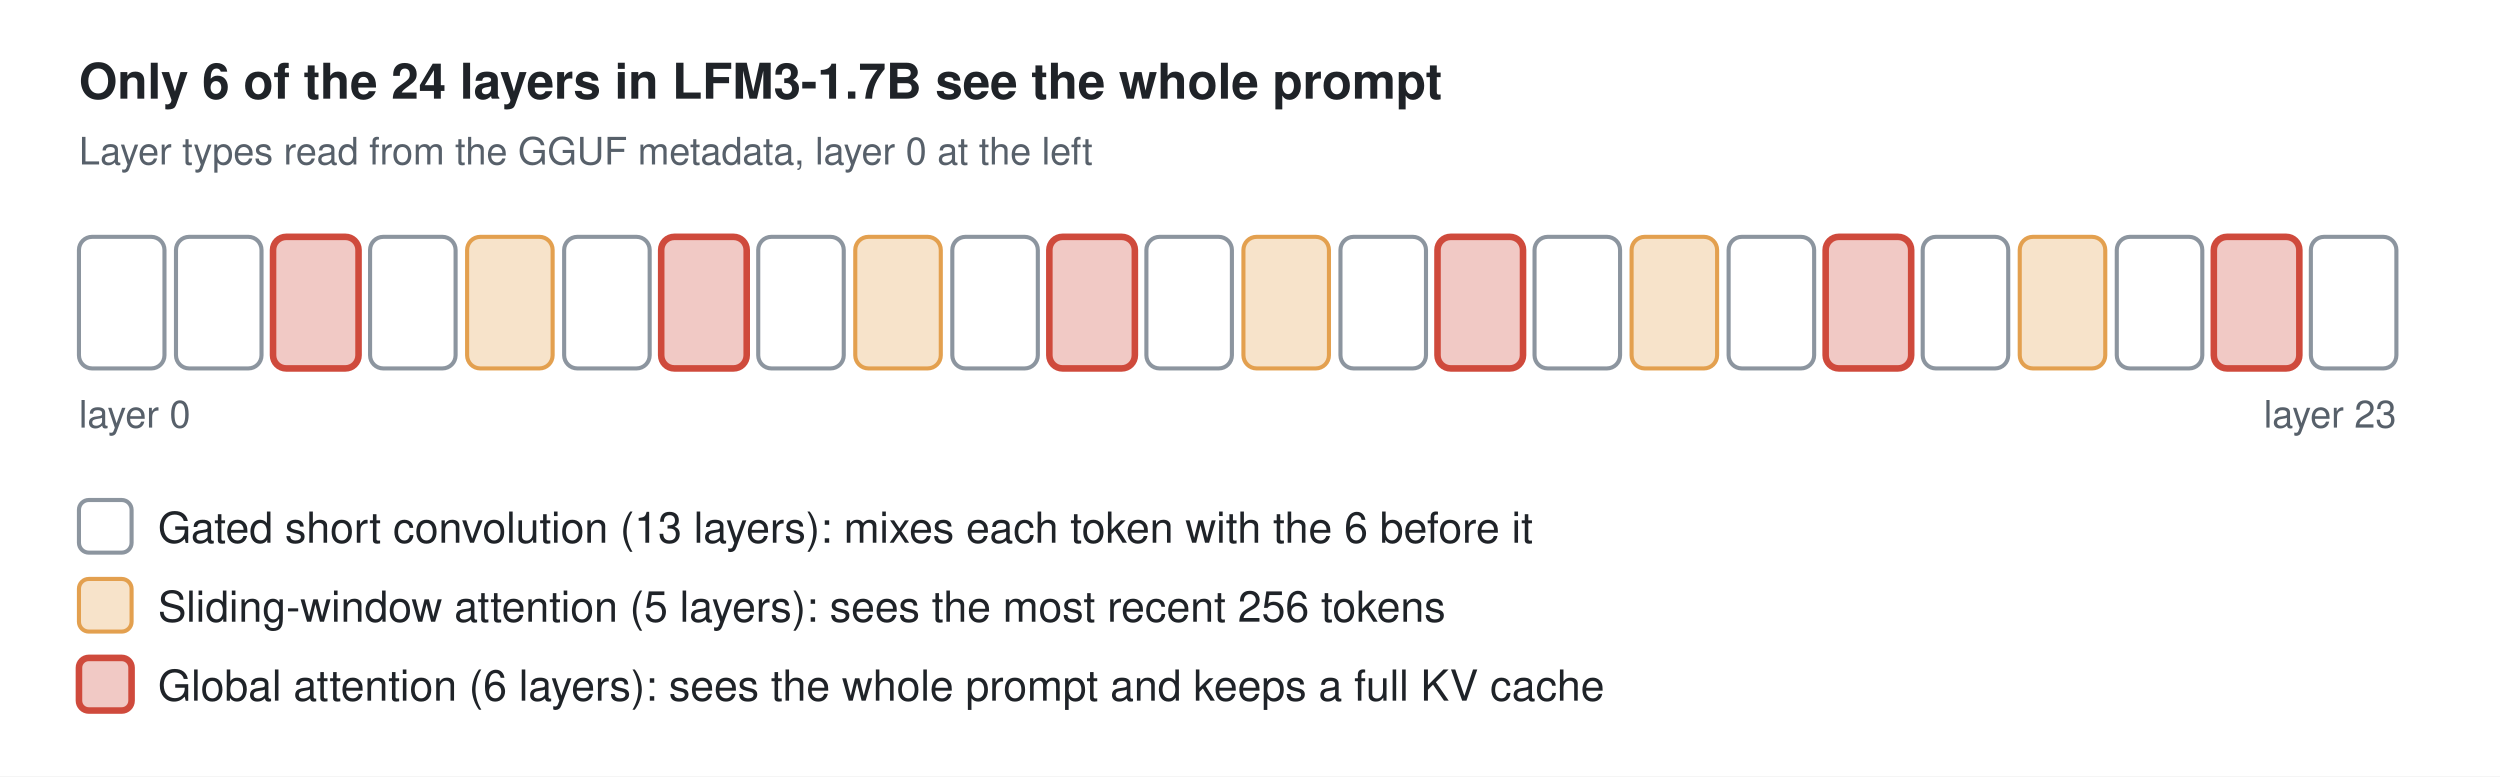
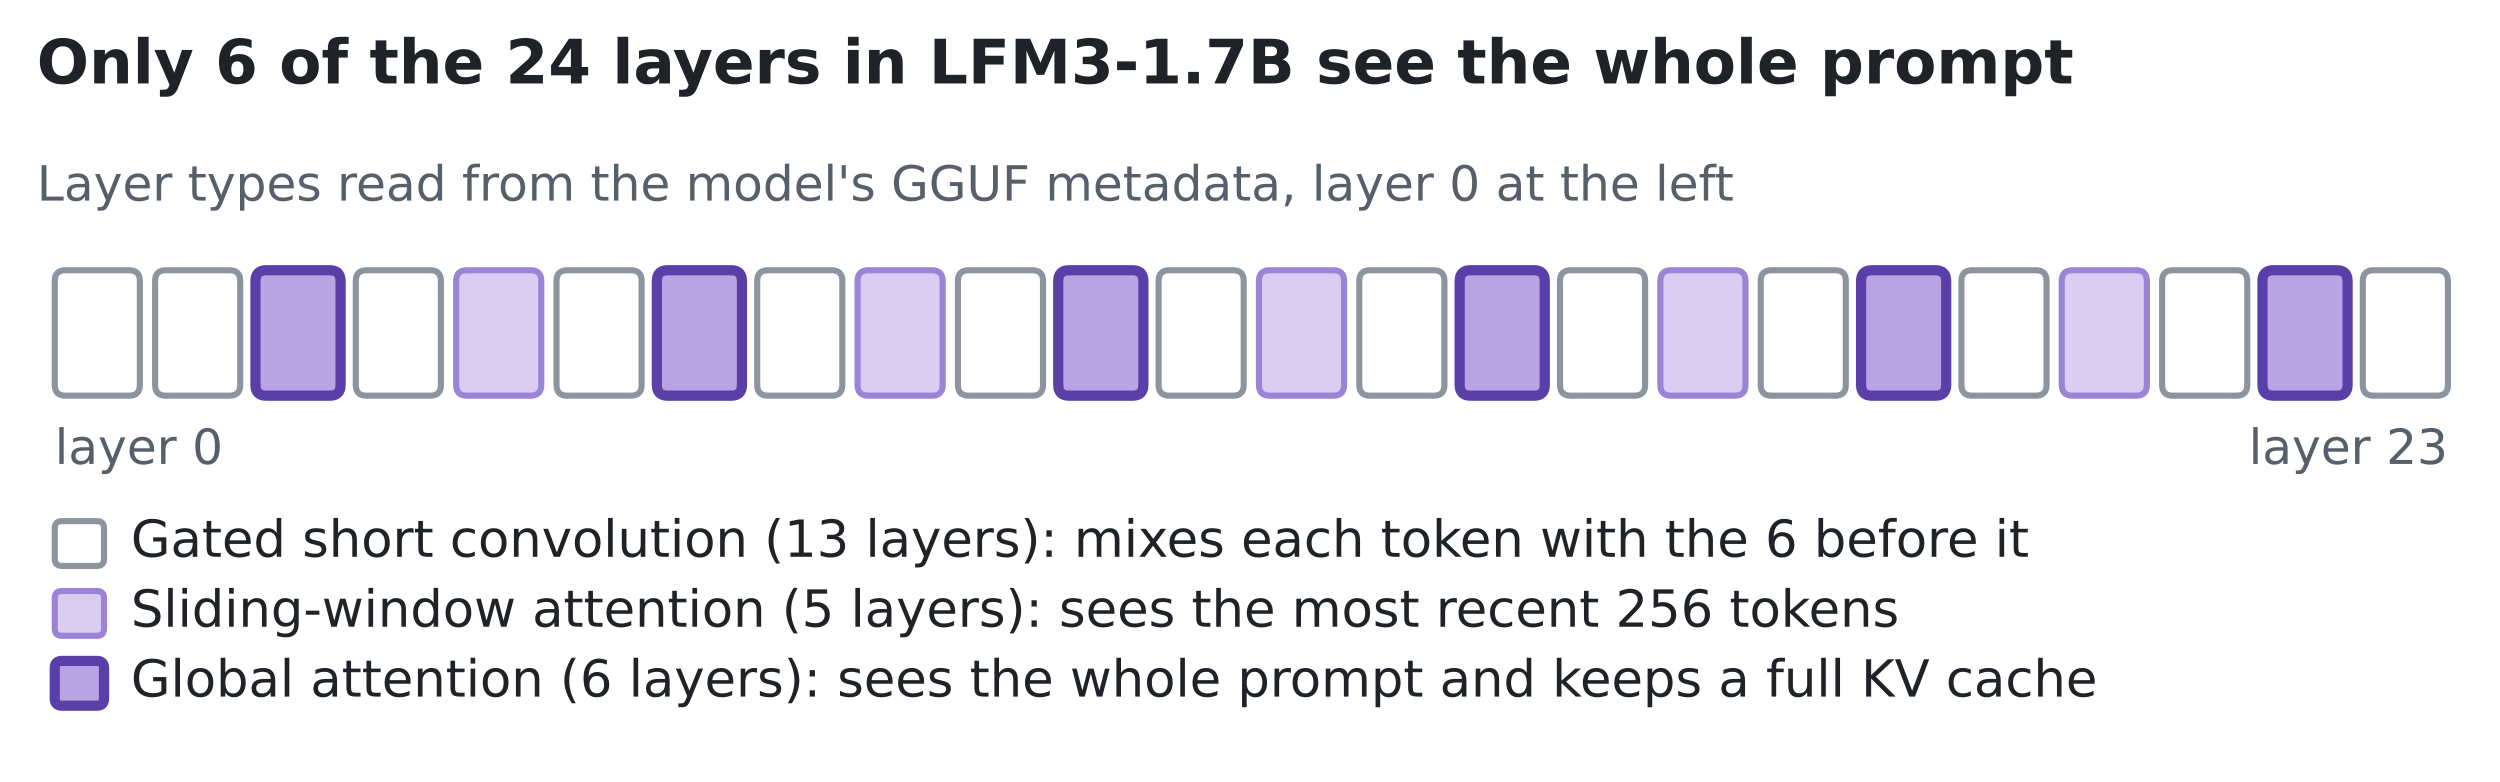
- <svg xmlns="http://www.w3.org/2000/svg" viewBox="0 0 760 236" width="760" height="236" font-family="-apple-system, BlinkMacSystemFont, 'Segoe UI', Helvetica, Arial, sans-serif" font-size="13" role="img" aria-label="Only 6 of the 24 layers in LFM3-1.7B see the whole prompt">
-   <rect width="760" height="236" fill="#ffffff" />
-   <text x="24" y="30" font-size="15" font-weight="600" fill="#1f2328">Only 6 of the 24 layers in LFM3-1.7B see the whole prompt</text>
-   <text x="24" y="50" font-size="11.5" fill="#57606a">Layer types read from the GGUF metadata, layer 0 at the left</text>
-   <rect x="24.0" y="72" width="26" height="40" rx="4" fill="none" stroke="#8c959f" stroke-width="1.25" />
-   <rect x="53.5" y="72" width="26" height="40" rx="4" fill="none" stroke="#8c959f" stroke-width="1.25" />
-   <rect x="83.0" y="72" width="26" height="40" rx="4" fill="#cf4a3c" fill-opacity="0.3" stroke="#cf4a3c" stroke-width="2" />
-   <rect x="112.5" y="72" width="26" height="40" rx="4" fill="none" stroke="#8c959f" stroke-width="1.25" />
-   <rect x="142.0" y="72" width="26" height="40" rx="4" fill="#e3a04f" fill-opacity="0.3" stroke="#e3a04f" stroke-width="1.25" />
-   <rect x="171.5" y="72" width="26" height="40" rx="4" fill="none" stroke="#8c959f" stroke-width="1.25" />
-   <rect x="201.0" y="72" width="26" height="40" rx="4" fill="#cf4a3c" fill-opacity="0.3" stroke="#cf4a3c" stroke-width="2" />
-   <rect x="230.5" y="72" width="26" height="40" rx="4" fill="none" stroke="#8c959f" stroke-width="1.25" />
-   <rect x="260.0" y="72" width="26" height="40" rx="4" fill="#e3a04f" fill-opacity="0.3" stroke="#e3a04f" stroke-width="1.25" />
-   <rect x="289.5" y="72" width="26" height="40" rx="4" fill="none" stroke="#8c959f" stroke-width="1.25" />
-   <rect x="319.0" y="72" width="26" height="40" rx="4" fill="#cf4a3c" fill-opacity="0.3" stroke="#cf4a3c" stroke-width="2" />
-   <rect x="348.5" y="72" width="26" height="40" rx="4" fill="none" stroke="#8c959f" stroke-width="1.25" />
-   <rect x="378.0" y="72" width="26" height="40" rx="4" fill="#e3a04f" fill-opacity="0.3" stroke="#e3a04f" stroke-width="1.25" />
-   <rect x="407.5" y="72" width="26" height="40" rx="4" fill="none" stroke="#8c959f" stroke-width="1.25" />
-   <rect x="437.0" y="72" width="26" height="40" rx="4" fill="#cf4a3c" fill-opacity="0.3" stroke="#cf4a3c" stroke-width="2" />
-   <rect x="466.5" y="72" width="26" height="40" rx="4" fill="none" stroke="#8c959f" stroke-width="1.25" />
-   <rect x="496.0" y="72" width="26" height="40" rx="4" fill="#e3a04f" fill-opacity="0.3" stroke="#e3a04f" stroke-width="1.25" />
-   <rect x="525.5" y="72" width="26" height="40" rx="4" fill="none" stroke="#8c959f" stroke-width="1.25" />
-   <rect x="555.0" y="72" width="26" height="40" rx="4" fill="#cf4a3c" fill-opacity="0.3" stroke="#cf4a3c" stroke-width="2" />
-   <rect x="584.5" y="72" width="26" height="40" rx="4" fill="none" stroke="#8c959f" stroke-width="1.25" />
-   <rect x="614.0" y="72" width="26" height="40" rx="4" fill="#e3a04f" fill-opacity="0.3" stroke="#e3a04f" stroke-width="1.25" />
-   <rect x="643.5" y="72" width="26" height="40" rx="4" fill="none" stroke="#8c959f" stroke-width="1.25" />
-   <rect x="673.0" y="72" width="26" height="40" rx="4" fill="#cf4a3c" fill-opacity="0.3" stroke="#cf4a3c" stroke-width="2" />
-   <rect x="702.5" y="72" width="26" height="40" rx="4" fill="none" stroke="#8c959f" stroke-width="1.25" />
-   <text x="24" y="130" font-size="11.5" fill="#57606a">layer 0</text>
-   <text x="728.5" y="130" font-size="11.5" fill="#57606a" text-anchor="end">layer 23</text>
-   <rect x="24" y="152" width="16" height="16" rx="3" fill="none" stroke="#8c959f" stroke-width="1.25" />
-   <text x="48" y="165" fill="#1f2328">Gated short convolution (13 layers): mixes each token with the 6 before it</text>
-   <rect x="24" y="176" width="16" height="16" rx="3" fill="#e3a04f" fill-opacity="0.3" stroke="#e3a04f" stroke-width="1.25" />
-   <text x="48" y="189" fill="#1f2328">Sliding-window attention (5 layers): sees the most recent 256 tokens</text>
-   <rect x="24" y="200" width="16" height="16" rx="3" fill="#cf4a3c" fill-opacity="0.3" stroke="#cf4a3c" stroke-width="2" />
-   <text x="48" y="213" fill="#1f2328">Global attention (6 layers): sees the whole prompt and keeps a full KV cache</text>
+ <svg xmlns="http://www.w3.org/2000/svg" width="488.7pt" height="152.855pt" viewBox="0 0 488.7 152.855" version="1.1">
+   <defs>
+     <style type="text/css">*{stroke-linejoin: round; stroke-linecap: butt}</style>
+   </defs>
+   <g id="figure_1">
+     <g id="patch_1">
+       <path d="M 0 152.855  L 488.7 152.855  L 488.7 0  L 0 0  z " style="fill: #ffffff" />
+     </g>
+     <g id="axes_1">
+       <g id="patch_2">
+         <path d="M 12.805 77.348  L 25.24 77.348  Q 27.342 77.348 27.342 75.246  L 27.342 54.929  Q 27.342 52.827 25.24 52.827  L 12.805 52.827  Q 10.703 52.827 10.703 54.929  L 10.703 75.246  Q 10.703 77.348 12.805 77.348  z " clip-path="url(#p1a688384d1)" style="fill: #ffffff; stroke: #8c959f; stroke-width: 1.2; stroke-linejoin: miter" />
+       </g>
+       <g id="patch_3">
+         <path d="M 32.421 77.348  L 44.857 77.348  Q 46.959 77.348 46.959 75.246  L 46.959 54.929  Q 46.959 52.827 44.857 52.827  L 32.421 52.827  Q 30.319 52.827 30.319 54.929  L 30.319 75.246  Q 30.319 77.348 32.421 77.348  z " clip-path="url(#p1a688384d1)" style="fill: #ffffff; stroke: #8c959f; stroke-width: 1.2; stroke-linejoin: miter" />
+       </g>
+       <g id="patch_4">
+         <path d="M 52.038 77.348  L 64.473 77.348  Q 66.575 77.348 66.575 75.246  L 66.575 54.929  Q 66.575 52.827 64.473 52.827  L 52.038 52.827  Q 49.936 52.827 49.936 54.929  L 49.936 75.246  Q 49.936 77.348 52.038 77.348  z " clip-path="url(#p1a688384d1)" style="fill: #b9a3e3; stroke: #5b3fa8; stroke-width: 2; stroke-linejoin: miter" />
+       </g>
+       <g id="patch_5">
+         <path d="M 71.654 77.348  L 84.09 77.348  Q 86.192 77.348 86.192 75.246  L 86.192 54.929  Q 86.192 52.827 84.09 52.827  L 71.654 52.827  Q 69.553 52.827 69.553 54.929  L 69.553 75.246  Q 69.553 77.348 71.654 77.348  z " clip-path="url(#p1a688384d1)" style="fill: #ffffff; stroke: #8c959f; stroke-width: 1.2; stroke-linejoin: miter" />
+       </g>
+       <g id="patch_6">
+         <path d="M 91.271 77.348  L 103.706 77.348  Q 105.808 77.348 105.808 75.246  L 105.808 54.929  Q 105.808 52.827 103.706 52.827  L 91.271 52.827  Q 89.169 52.827 89.169 54.929  L 89.169 75.246  Q 89.169 77.348 91.271 77.348  z " clip-path="url(#p1a688384d1)" style="fill: #d9cdf2; stroke: #9b84d6; stroke-width: 1.2; stroke-linejoin: miter" />
+       </g>
+       <g id="patch_7">
+         <path d="M 110.887 77.348  L 123.323 77.348  Q 125.425 77.348 125.425 75.246  L 125.425 54.929  Q 125.425 52.827 123.323 52.827  L 110.887 52.827  Q 108.786 52.827 108.786 54.929  L 108.786 75.246  Q 108.786 77.348 110.887 77.348  z " clip-path="url(#p1a688384d1)" style="fill: #ffffff; stroke: #8c959f; stroke-width: 1.2; stroke-linejoin: miter" />
+       </g>
+       <g id="patch_8">
+         <path d="M 130.504 77.348  L 142.939 77.348  Q 145.041 77.348 145.041 75.246  L 145.041 54.929  Q 145.041 52.827 142.939 52.827  L 130.504 52.827  Q 128.402 52.827 128.402 54.929  L 128.402 75.246  Q 128.402 77.348 130.504 77.348  z " clip-path="url(#p1a688384d1)" style="fill: #b9a3e3; stroke: #5b3fa8; stroke-width: 2; stroke-linejoin: miter" />
+       </g>
+       <g id="patch_9">
+         <path d="M 150.121 77.348  L 162.556 77.348  Q 164.658 77.348 164.658 75.246  L 164.658 54.929  Q 164.658 52.827 162.556 52.827  L 150.121 52.827  Q 148.019 52.827 148.019 54.929  L 148.019 75.246  Q 148.019 77.348 150.121 77.348  z " clip-path="url(#p1a688384d1)" style="fill: #ffffff; stroke: #8c959f; stroke-width: 1.2; stroke-linejoin: miter" />
+       </g>
+       <g id="patch_10">
+         <path d="M 169.737 77.348  L 182.173 77.348  Q 184.274 77.348 184.274 75.246  L 184.274 54.929  Q 184.274 52.827 182.173 52.827  L 169.737 52.827  Q 167.635 52.827 167.635 54.929  L 167.635 75.246  Q 167.635 77.348 169.737 77.348  z " clip-path="url(#p1a688384d1)" style="fill: #d9cdf2; stroke: #9b84d6; stroke-width: 1.2; stroke-linejoin: miter" />
+       </g>
+       <g id="patch_11">
+         <path d="M 189.354 77.348  L 201.789 77.348  Q 203.891 77.348 203.891 75.246  L 203.891 54.929  Q 203.891 52.827 201.789 52.827  L 189.354 52.827  Q 187.252 52.827 187.252 54.929  L 187.252 75.246  Q 187.252 77.348 189.354 77.348  z " clip-path="url(#p1a688384d1)" style="fill: #ffffff; stroke: #8c959f; stroke-width: 1.2; stroke-linejoin: miter" />
+       </g>
+       <g id="patch_12">
+         <path d="M 208.97 77.348  L 221.406 77.348  Q 223.507 77.348 223.507 75.246  L 223.507 54.929  Q 223.507 52.827 221.406 52.827  L 208.97 52.827  Q 206.868 52.827 206.868 54.929  L 206.868 75.246  Q 206.868 77.348 208.97 77.348  z " clip-path="url(#p1a688384d1)" style="fill: #b9a3e3; stroke: #5b3fa8; stroke-width: 2; stroke-linejoin: miter" />
+       </g>
+       <g id="patch_13">
+         <path d="M 228.587 77.348  L 241.022 77.348  Q 243.124 77.348 243.124 75.246  L 243.124 54.929  Q 243.124 52.827 241.022 52.827  L 228.587 52.827  Q 226.485 52.827 226.485 54.929  L 226.485 75.246  Q 226.485 77.348 228.587 77.348  z " clip-path="url(#p1a688384d1)" style="fill: #ffffff; stroke: #8c959f; stroke-width: 1.2; stroke-linejoin: miter" />
+       </g>
+       <g id="patch_14">
+         <path d="M 248.203 77.348  L 260.639 77.348  Q 262.741 77.348 262.741 75.246  L 262.741 54.929  Q 262.741 52.827 260.639 52.827  L 248.203 52.827  Q 246.101 52.827 246.101 54.929  L 246.101 75.246  Q 246.101 77.348 248.203 77.348  z " clip-path="url(#p1a688384d1)" style="fill: #d9cdf2; stroke: #9b84d6; stroke-width: 1.2; stroke-linejoin: miter" />
+       </g>
+       <g id="patch_15">
+         <path d="M 267.82 77.348  L 280.255 77.348  Q 282.357 77.348 282.357 75.246  L 282.357 54.929  Q 282.357 52.827 280.255 52.827  L 267.82 52.827  Q 265.718 52.827 265.718 54.929  L 265.718 75.246  Q 265.718 77.348 267.82 77.348  z " clip-path="url(#p1a688384d1)" style="fill: #ffffff; stroke: #8c959f; stroke-width: 1.2; stroke-linejoin: miter" />
+       </g>
+       <g id="patch_16">
+         <path d="M 287.436 77.348  L 299.872 77.348  Q 301.974 77.348 301.974 75.246  L 301.974 54.929  Q 301.974 52.827 299.872 52.827  L 287.436 52.827  Q 285.335 52.827 285.335 54.929  L 285.335 75.246  Q 285.335 77.348 287.436 77.348  z " clip-path="url(#p1a688384d1)" style="fill: #b9a3e3; stroke: #5b3fa8; stroke-width: 2; stroke-linejoin: miter" />
+       </g>
+       <g id="patch_17">
+         <path d="M 307.053 77.348  L 319.488 77.348  Q 321.59 77.348 321.59 75.246  L 321.59 54.929  Q 321.59 52.827 319.488 52.827  L 307.053 52.827  Q 304.951 52.827 304.951 54.929  L 304.951 75.246  Q 304.951 77.348 307.053 77.348  z " clip-path="url(#p1a688384d1)" style="fill: #ffffff; stroke: #8c959f; stroke-width: 1.2; stroke-linejoin: miter" />
+       </g>
+       <g id="patch_18">
+         <path d="M 326.669 77.348  L 339.105 77.348  Q 341.207 77.348 341.207 75.246  L 341.207 54.929  Q 341.207 52.827 339.105 52.827  L 326.669 52.827  Q 324.568 52.827 324.568 54.929  L 324.568 75.246  Q 324.568 77.348 326.669 77.348  z " clip-path="url(#p1a688384d1)" style="fill: #d9cdf2; stroke: #9b84d6; stroke-width: 1.2; stroke-linejoin: miter" />
+       </g>
+       <g id="patch_19">
+         <path d="M 346.286 77.348  L 358.721 77.348  Q 360.823 77.348 360.823 75.246  L 360.823 54.929  Q 360.823 52.827 358.721 52.827  L 346.286 52.827  Q 344.184 52.827 344.184 54.929  L 344.184 75.246  Q 344.184 77.348 346.286 77.348  z " clip-path="url(#p1a688384d1)" style="fill: #ffffff; stroke: #8c959f; stroke-width: 1.2; stroke-linejoin: miter" />
+       </g>
+       <g id="patch_20">
+         <path d="M 365.903 77.348  L 378.338 77.348  Q 380.44 77.348 380.44 75.246  L 380.44 54.929  Q 380.44 52.827 378.338 52.827  L 365.903 52.827  Q 363.801 52.827 363.801 54.929  L 363.801 75.246  Q 363.801 77.348 365.903 77.348  z " clip-path="url(#p1a688384d1)" style="fill: #b9a3e3; stroke: #5b3fa8; stroke-width: 2; stroke-linejoin: miter" />
+       </g>
+       <g id="patch_21">
+         <path d="M 385.519 77.348  L 397.955 77.348  Q 400.056 77.348 400.056 75.246  L 400.056 54.929  Q 400.056 52.827 397.955 52.827  L 385.519 52.827  Q 383.417 52.827 383.417 54.929  L 383.417 75.246  Q 383.417 77.348 385.519 77.348  z " clip-path="url(#p1a688384d1)" style="fill: #ffffff; stroke: #8c959f; stroke-width: 1.2; stroke-linejoin: miter" />
+       </g>
+       <g id="patch_22">
+         <path d="M 405.136 77.348  L 417.571 77.348  Q 419.673 77.348 419.673 75.246  L 419.673 54.929  Q 419.673 52.827 417.571 52.827  L 405.136 52.827  Q 403.034 52.827 403.034 54.929  L 403.034 75.246  Q 403.034 77.348 405.136 77.348  z " clip-path="url(#p1a688384d1)" style="fill: #d9cdf2; stroke: #9b84d6; stroke-width: 1.2; stroke-linejoin: miter" />
+       </g>
+       <g id="patch_23">
+         <path d="M 424.752 77.348  L 437.188 77.348  Q 439.289 77.348 439.289 75.246  L 439.289 54.929  Q 439.289 52.827 437.188 52.827  L 424.752 52.827  Q 422.65 52.827 422.65 54.929  L 422.65 75.246  Q 422.65 77.348 424.752 77.348  z " clip-path="url(#p1a688384d1)" style="fill: #ffffff; stroke: #8c959f; stroke-width: 1.2; stroke-linejoin: miter" />
+       </g>
+       <g id="patch_24">
+         <path d="M 444.369 77.348  L 456.804 77.348  Q 458.906 77.348 458.906 75.246  L 458.906 54.929  Q 458.906 52.827 456.804 52.827  L 444.369 52.827  Q 442.267 52.827 442.267 54.929  L 442.267 75.246  Q 442.267 77.348 444.369 77.348  z " clip-path="url(#p1a688384d1)" style="fill: #b9a3e3; stroke: #5b3fa8; stroke-width: 2; stroke-linejoin: miter" />
+       </g>
+       <g id="patch_25">
+         <path d="M 463.985 77.348  L 476.421 77.348  Q 478.522 77.348 478.522 75.246  L 478.522 54.929  Q 478.522 52.827 476.421 52.827  L 463.985 52.827  Q 461.883 52.827 461.883 54.929  L 461.883 75.246  Q 461.883 77.348 463.985 77.348  z " clip-path="url(#p1a688384d1)" style="fill: #ffffff; stroke: #8c959f; stroke-width: 1.2; stroke-linejoin: miter" />
+       </g>
+       <g id="patch_26">
+         <path d="M 12.104 110.626  L 18.935 110.626  Q 20.336 110.626 20.336 109.225  L 20.336 103.27  Q 20.336 101.868 18.935 101.868  L 12.104 101.868  Q 10.703 101.868 10.703 103.27  L 10.703 109.225  Q 10.703 110.626 12.104 110.626  z " clip-path="url(#p1a688384d1)" style="fill: #ffffff; stroke: #8c959f; stroke-width: 1.2; stroke-linejoin: miter" />
+       </g>
+       <g id="patch_27">
+         <path d="M 12.104 124.287  L 18.935 124.287  Q 20.336 124.287 20.336 122.886  L 20.336 116.931  Q 20.336 115.53 18.935 115.53  L 12.104 115.53  Q 10.703 115.53 10.703 116.931  L 10.703 122.886  Q 10.703 124.287 12.104 124.287  z " clip-path="url(#p1a688384d1)" style="fill: #d9cdf2; stroke: #9b84d6; stroke-width: 1.2; stroke-linejoin: miter" />
+       </g>
+       <g id="patch_28">
+         <path d="M 12.104 137.949  L 18.935 137.949  Q 20.336 137.949 20.336 136.548  L 20.336 130.593  Q 20.336 129.191 18.935 129.191  L 12.104 129.191  Q 10.703 129.191 10.703 130.593  L 10.703 136.548  Q 10.703 137.949 12.104 137.949  z " clip-path="url(#p1a688384d1)" style="fill: #b9a3e3; stroke: #5b3fa8; stroke-width: 2; stroke-linejoin: miter" />
+       </g>
+       <g id="text_1">
+         <text style="font-size: 9.5px; font-family: 'DejaVu Sans', 'Bitstream Vera Sans', 'Computer Modern Sans Serif', 'Lucida Grande', 'Verdana', 'Geneva', 'Lucid', 'Arial', 'Helvetica', 'Avant Garde', sans-serif; text-anchor: start; fill: #57606a" x="10.703" y="90.696" transform="rotate(-0 10.70295 90.69635)">layer 0</text>
+       </g>
+       <g id="text_2">
+         <text style="font-size: 9.5px; font-family: 'DejaVu Sans', 'Bitstream Vera Sans', 'Computer Modern Sans Serif', 'Lucida Grande', 'Verdana', 'Geneva', 'Lucid', 'Arial', 'Helvetica', 'Avant Garde', sans-serif; text-anchor: end; fill: #57606a" x="478.522" y="90.696" transform="rotate(-0 478.5225 90.69635)">layer 23</text>
+       </g>
+       <g id="text_3">
+         <text style="font-size: 10px; font-family: 'DejaVu Sans', 'Bitstream Vera Sans', 'Computer Modern Sans Serif', 'Lucida Grande', 'Verdana', 'Geneva', 'Lucid', 'Arial', 'Helvetica', 'Avant Garde', sans-serif; text-anchor: start; fill: #1f2328" x="25.591" y="108.845" transform="rotate(-0 25.59051 108.8451)">Gated short convolution (13 layers): mixes each token with the 6 before it</text>
+       </g>
+       <g id="text_4">
+         <text style="font-size: 10px; font-family: 'DejaVu Sans', 'Bitstream Vera Sans', 'Computer Modern Sans Serif', 'Lucida Grande', 'Verdana', 'Geneva', 'Lucid', 'Arial', 'Helvetica', 'Avant Garde', sans-serif; text-anchor: start; fill: #1f2328" x="25.591" y="122.507" transform="rotate(-0 25.59051 122.5066)">Sliding-window attention (5 layers): sees the most recent 256 tokens</text>
+       </g>
+       <g id="text_5">
+         <text style="font-size: 10px; font-family: 'DejaVu Sans', 'Bitstream Vera Sans', 'Computer Modern Sans Serif', 'Lucida Grande', 'Verdana', 'Geneva', 'Lucid', 'Arial', 'Helvetica', 'Avant Garde', sans-serif; text-anchor: start; fill: #1f2328" x="25.591" y="136.168" transform="rotate(-0 25.59051 136.1681)">Global attention (6 layers): sees the whole prompt and keeps a full KV cache</text>
+       </g>
+       <g id="text_6">
+         <text style="font-size: 9.5px; font-family: 'DejaVu Sans', 'Bitstream Vera Sans', 'Computer Modern Sans Serif', 'Lucida Grande', 'Verdana', 'Geneva', 'Lucid', 'Arial', 'Helvetica', 'Avant Garde', sans-serif; text-anchor: start; fill: #57606a" x="7.2" y="39.218" transform="rotate(-0 7.2 39.21801)">Layer types read from the model's GGUF metadata, layer 0 at the left</text>
+       </g>
+       <g id="text_7">
+         <text style="font-weight: 700; font-size: 12px; font-family: 'DejaVu Sans', 'Bitstream Vera Sans', 'Computer Modern Sans Serif', 'Lucida Grande', 'Verdana', 'Geneva', 'Lucid', 'Arial', 'Helvetica', 'Avant Garde', sans-serif; text-anchor: start; fill: #1f2328" x="7.2" y="16.318" transform="rotate(-0 7.2 16.31812)">Only 6 of the 24 layers in LFM3-1.7B see the whole prompt</text>
+       </g>
+     </g>
+   </g>
+   <defs>
+     <clipPath id="p1a688384d1">
+       <rect x="7.2" y="42.318" width="474.3" height="103.337" />
+     </clipPath>
+   </defs>
</svg>
